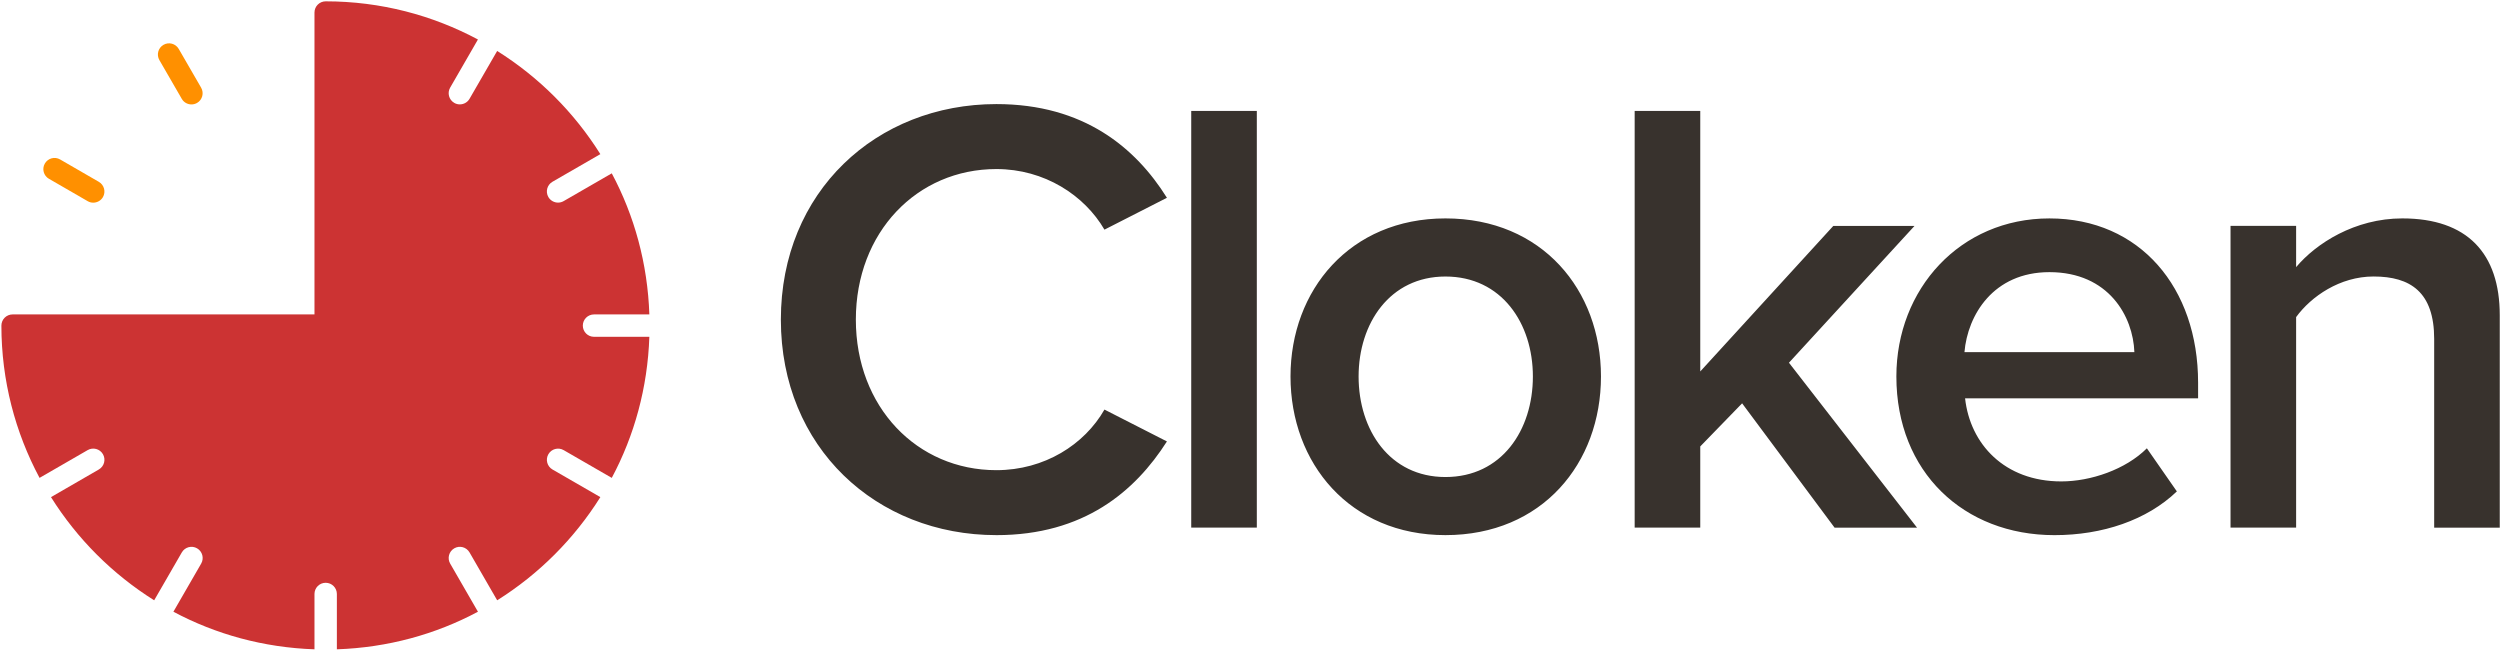
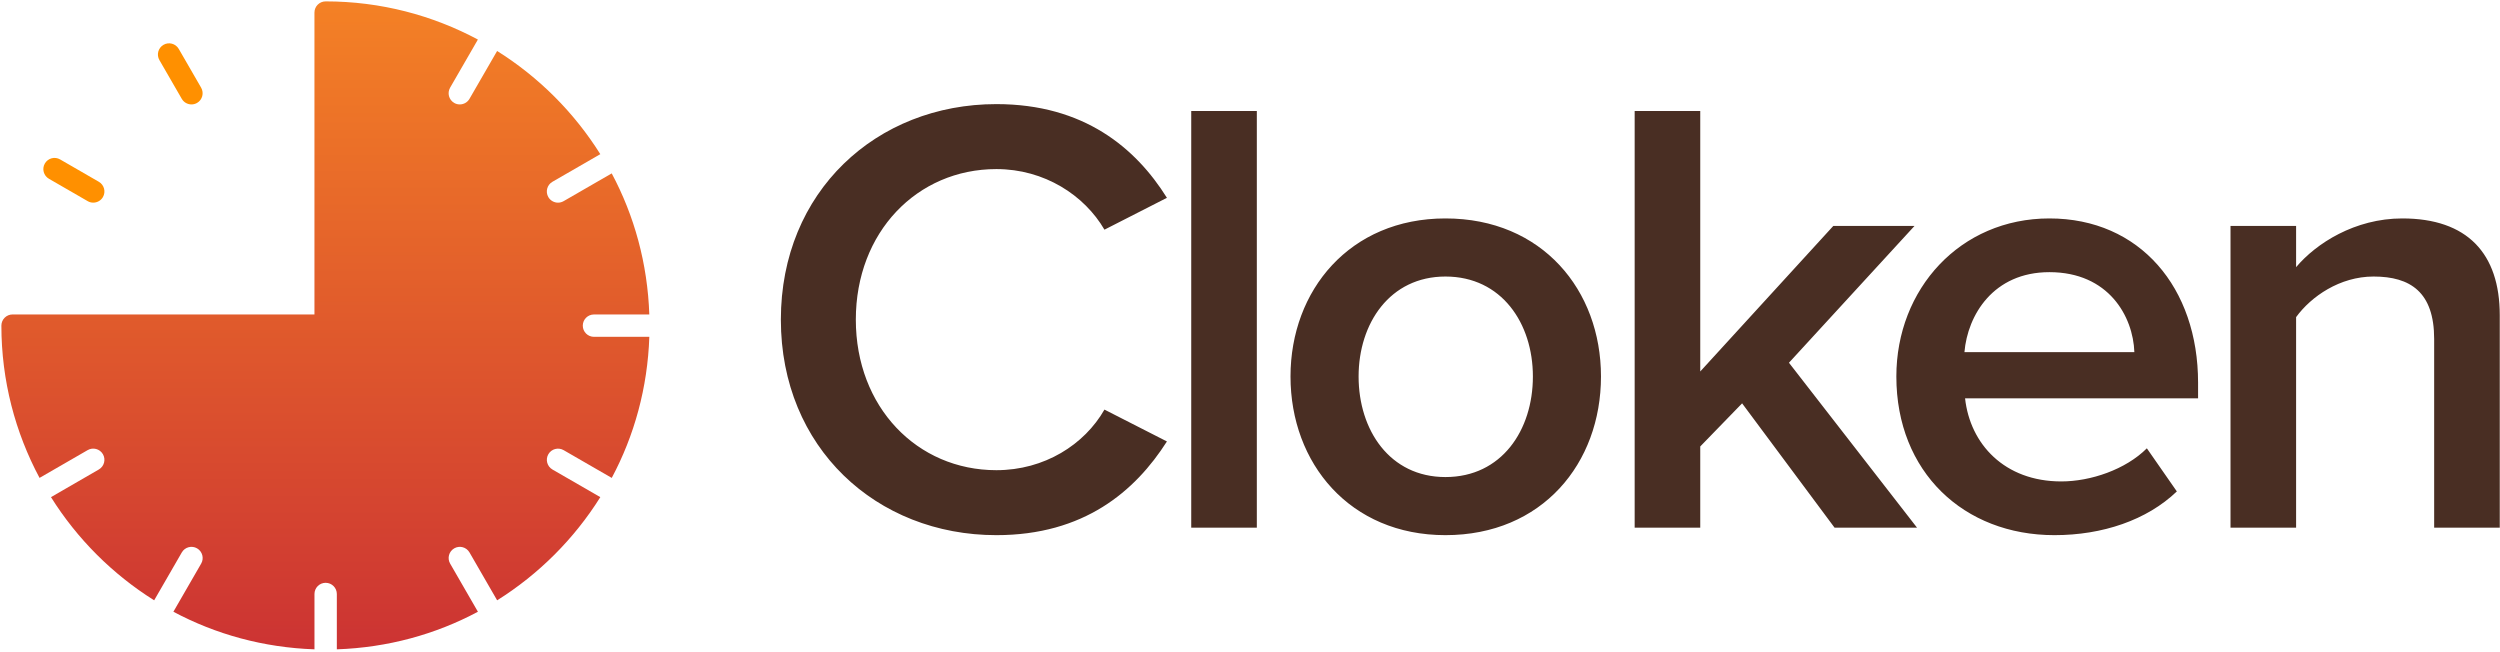
- <svg xmlns="http://www.w3.org/2000/svg" viewBox="0 0 449 117">
-   <g fill="none" fill-rule="evenodd">
-     <path d="m178.95 96.11c15.707 0 24.907-7.854 30.629-16.829l-11.219-5.722c-3.59 6.283-10.771 10.883-19.41 10.883-14.249 0-25.24-11.332-25.24-27.04 0-15.707 10.995-27.04 25.24-27.04 8.639 0 15.819 4.712 19.41 10.883l11.219-5.722c-5.61-8.976-14.922-16.829-30.629-16.829-21.541 0-38.707 15.707-38.707 38.707 0 23 17.17 38.707 38.707 38.707m34.995-1.346h11.78v-74.834h-11.78v74.834m45.654 1.346c17.39 0 27.936-12.902 27.936-28.497 0-15.483-10.546-28.385-27.936-28.385-17.17 0-27.824 12.902-27.824 28.385 0 15.595 10.658 28.497 27.824 28.497m0-10.434c-9.985 0-15.595-8.415-15.595-18.06 0-9.537 5.61-17.951 15.595-17.951 10.1 0 15.707 8.415 15.707 17.951 0 9.649-5.61 18.06-15.707 18.06m69.888 9.09h14.81l-23-29.619 22.551-24.571h-14.585l-23.897 26.14v-46.785h-11.78v74.834h11.78v-14.585l7.517-7.741 16.605 22.327m11.1-27.15c0 17.17 12.12 28.497 28.385 28.497 8.639 0 16.605-2.693 21.99-7.854l-5.385-7.741c-3.815 3.815-10.1 5.946-15.371 5.946-10.21 0-16.38-6.732-17.278-14.922h41.849v-2.805c0-17.05-10.434-29.507-26.702-29.507-16.04 0-27.488 12.678-27.488 28.385m27.488-18.736c10.658 0 15.03 7.966 15.258 14.361h-30.517c.561-6.619 5.161-14.361 15.258-14.361m69.1 45.888h11.78v-38.15c0-11.11-5.834-17.39-17.502-17.39-8.527 0-15.483 4.488-19.07 8.751v-7.405h-11.78v54.19h11.78v-37.81c2.693-3.702 7.854-7.293 13.912-7.293 6.619 0 10.883 2.805 10.883 11.219v33.883" fill="#38322d" />
-     <g>
-       <path d="m101.23 80.84l8.643 4.988c4.064-7.603 6.438-16.209 6.751-25.338h-9.94c-1.112 0-2.01-.9-2.01-2.01 0-1.108.9-2.01 2.01-2.01h9.94c-.313-9.129-2.687-17.739-6.751-25.338l-8.643 4.988c-.317.181-.663.269-1 .269-.695 0-1.369-.357-1.743-1-.554-.96-.225-2.189.735-2.743l8.599-4.964c-4.699-7.494-11.04-13.832-18.53-18.53l-4.964 8.595c-.373.643-1.048 1-1.743 1-.341 0-.687-.084-1-.269-.96-.554-1.289-1.783-.735-2.743l4.988-8.643c-8.161-4.362-17.466-6.852-27.346-6.852-1.108 0-2.01.9-2.01 2.01v54.22h-54.22c-1.108 0-2.01.9-2.01 2.01 0 9.88 2.49 19.19 6.852 27.346l8.643-4.988c.952-.554 2.185-.229 2.743.735.554.96.225 2.189-.735 2.743l-8.595 4.968c4.699 7.494 11.04 13.832 18.53 18.53l4.964-8.599c.554-.96 1.779-1.293 2.743-.735.96.554 1.289 1.783.735 2.743l-4.988 8.643c7.603 4.06 16.209 6.438 25.338 6.751v-9.94c0-1.108.9-2.01 2.01-2.01 1.108 0 2.01.9 2.01 2.01v9.94c9.129-.313 17.739-2.687 25.338-6.751l-4.988-8.643c-.554-.96-.225-2.189.735-2.743.956-.558 2.185-.229 2.743.735l4.964 8.599c7.494-4.699 13.832-11.04 18.53-18.53l-8.599-4.964c-.96-.554-1.289-1.783-.735-2.743.554-.96 1.779-1.289 2.743-.735" fill="#c33" />
-       <path d="m8.791 32.11l6.956 4.02c.313.185.659.269 1 .269.695 0 1.369-.361 1.743-1 .55-.96.221-2.185-.735-2.739l-6.956-4.02c-.96-.562-2.193-.229-2.747.735-.554.964-.221 2.185.739 2.739m23.856-14.358c.373.643 1.048 1 1.743 1 .341 0 .687-.088 1-.269.96-.55 1.285-1.783.731-2.743l-4.02-6.956c-.558-.964-1.787-1.293-2.743-.735-.96.558-1.285 1.783-.731 2.743l4.02 6.956" fill="#ff9000" />
+ <svg xmlns="http://www.w3.org/2000/svg" width="449px" height="117px" viewBox="0 0 449 117" version="1.1">
+   <defs>
+     <linearGradient x1="50%" y1="0%" x2="50%" y2="100%" id="linearGradient-1">
+       <stop stop-color="#F48125" offset="0%" />
+       <stop stop-color="#CC3333" offset="100%" />
+     </linearGradient>
+   </defs>
+   <g id="Page-1" stroke="none" stroke-width="1" fill="none" fill-rule="evenodd">
+     <g id="Logo" transform="translate(-25, -191)">
+       <g transform="translate(25, 191)">
+         <path d="M178.95,96.113 C194.657,96.113 203.857,88.26 209.579,79.284 L198.36,73.562 C194.77,79.845 187.589,84.445 178.95,84.445 C164.702,84.445 153.706,73.113 153.706,57.406 C153.706,41.699 164.702,30.367 178.95,30.367 C187.589,30.367 194.77,35.079 198.36,41.25 L209.579,35.528 C203.97,26.553 194.657,18.699 178.95,18.699 C157.409,18.699 140.243,34.406 140.243,57.406 C140.243,80.406 157.409,96.113 178.95,96.113 L178.95,96.113 Z M213.946,94.767 L225.726,94.767 L225.726,19.933 L213.946,19.933 L213.946,94.767 Z M259.599,96.113 C276.99,96.113 287.536,83.211 287.536,67.616 C287.536,52.133 276.99,39.231 259.599,39.231 C242.434,39.231 231.775,52.133 231.775,67.616 C231.775,83.211 242.434,96.113 259.599,96.113 L259.599,96.113 Z M259.599,85.679 C249.614,85.679 244.004,77.265 244.004,67.616 C244.004,58.079 249.614,49.665 259.599,49.665 C269.697,49.665 275.307,58.079 275.307,67.616 C275.307,77.265 269.697,85.679 259.599,85.679 L259.599,85.679 Z M329.487,94.767 L344.297,94.767 L321.297,65.148 L343.848,40.577 L329.263,40.577 L305.365,66.718 L305.365,19.933 L293.585,19.933 L293.585,94.767 L305.365,94.767 L305.365,80.182 L312.882,72.44 L329.487,94.767 Z M340.585,67.616 C340.585,84.782 352.702,96.113 368.97,96.113 C377.609,96.113 385.575,93.421 390.96,88.26 L385.575,80.518 C381.76,84.333 375.478,86.465 370.204,86.465 C359.995,86.465 353.824,79.733 352.927,71.543 L394.775,71.543 L394.775,68.738 C394.775,51.684 384.341,39.231 368.073,39.231 C352.029,39.231 340.585,51.909 340.585,67.616 L340.585,67.616 Z M368.073,48.879 C378.731,48.879 383.107,56.845 383.331,63.24 L352.814,63.24 C353.375,56.621 357.975,48.879 368.073,48.879 L368.073,48.879 Z M437.175,94.767 L448.956,94.767 L448.956,56.621 C448.956,45.514 443.122,39.231 431.453,39.231 C422.927,39.231 415.97,43.718 412.38,47.982 L412.38,40.577 L400.6,40.577 L400.6,94.767 L412.38,94.767 L412.38,56.957 C415.073,53.255 420.234,49.665 426.292,49.665 C432.912,49.665 437.175,52.47 437.175,60.884 L437.175,94.767 Z" id="Cloken" fill="#492E23" />
+         <g id="Icon">
+           <path d="M101.226,80.845 L109.869,85.833 C113.933,78.23 116.307,69.624 116.62,60.495 L106.68,60.495 C105.568,60.495 104.668,59.595 104.668,58.487 C104.668,57.378 105.568,56.479 106.676,56.479 L116.616,56.479 C116.303,47.35 113.929,38.74 109.865,31.141 L101.222,36.129 C100.905,36.31 100.56,36.398 100.222,36.398 C99.528,36.398 98.853,36.041 98.479,35.394 C97.925,34.434 98.255,33.205 99.214,32.651 L107.813,27.687 C103.114,20.193 96.777,13.856 89.283,9.157 L84.319,17.751 C83.945,18.394 83.27,18.755 82.576,18.755 C82.234,18.755 81.889,18.671 81.576,18.486 C80.616,17.932 80.286,16.703 80.841,15.743 L85.829,7.101 C77.668,2.739 68.362,0.249 58.483,0.249 C57.374,0.249 56.475,1.149 56.475,2.257 L56.475,56.475 L2.257,56.475 C1.149,56.475 0.249,57.374 0.249,58.483 C0.249,68.362 2.739,77.668 7.101,85.829 L15.743,80.841 C16.695,80.286 17.928,80.612 18.486,81.576 C19.04,82.535 18.711,83.764 17.751,84.319 L9.157,89.287 C13.856,96.781 20.193,103.118 27.687,107.817 L32.651,99.218 C33.205,98.259 34.43,97.925 35.394,98.483 C36.354,99.038 36.683,100.267 36.129,101.226 L31.141,109.869 C38.744,113.929 47.35,116.307 56.479,116.62 L56.479,106.68 C56.479,105.572 57.378,104.672 58.487,104.672 C59.595,104.672 60.495,105.572 60.495,106.68 L60.495,116.62 C69.624,116.307 78.234,113.933 85.833,109.869 L80.845,101.226 C80.29,100.267 80.62,99.038 81.58,98.483 C82.535,97.925 83.764,98.255 84.323,99.218 L89.287,107.817 C96.781,103.118 103.118,96.781 107.817,89.287 L99.218,84.323 C98.259,83.768 97.929,82.539 98.483,81.58 C99.038,80.62 100.263,80.29 101.226,80.845 L101.226,80.845 Z" id="Cloken" fill="url(#linearGradient-1)" />
+           <path d="M8.791,32.109 L15.747,36.125 C16.06,36.31 16.406,36.394 16.747,36.394 C17.442,36.394 18.117,36.033 18.49,35.39 C19.04,34.43 18.711,33.205 17.755,32.651 L10.799,28.635 C9.84,28.073 8.607,28.406 8.052,29.37 C7.498,30.334 7.831,31.555 8.791,32.109 Z M32.647,17.751 C33.021,18.394 33.695,18.755 34.39,18.755 C34.731,18.755 35.077,18.667 35.39,18.486 C36.35,17.936 36.675,16.703 36.121,15.743 L32.105,8.787 C31.547,7.823 30.318,7.494 29.362,8.052 C28.402,8.611 28.077,9.835 28.631,10.795 L32.647,17.751 Z" id="Time" fill="#FF9000" />
+         </g>
+       </g>
    </g>
  </g>
</svg>
